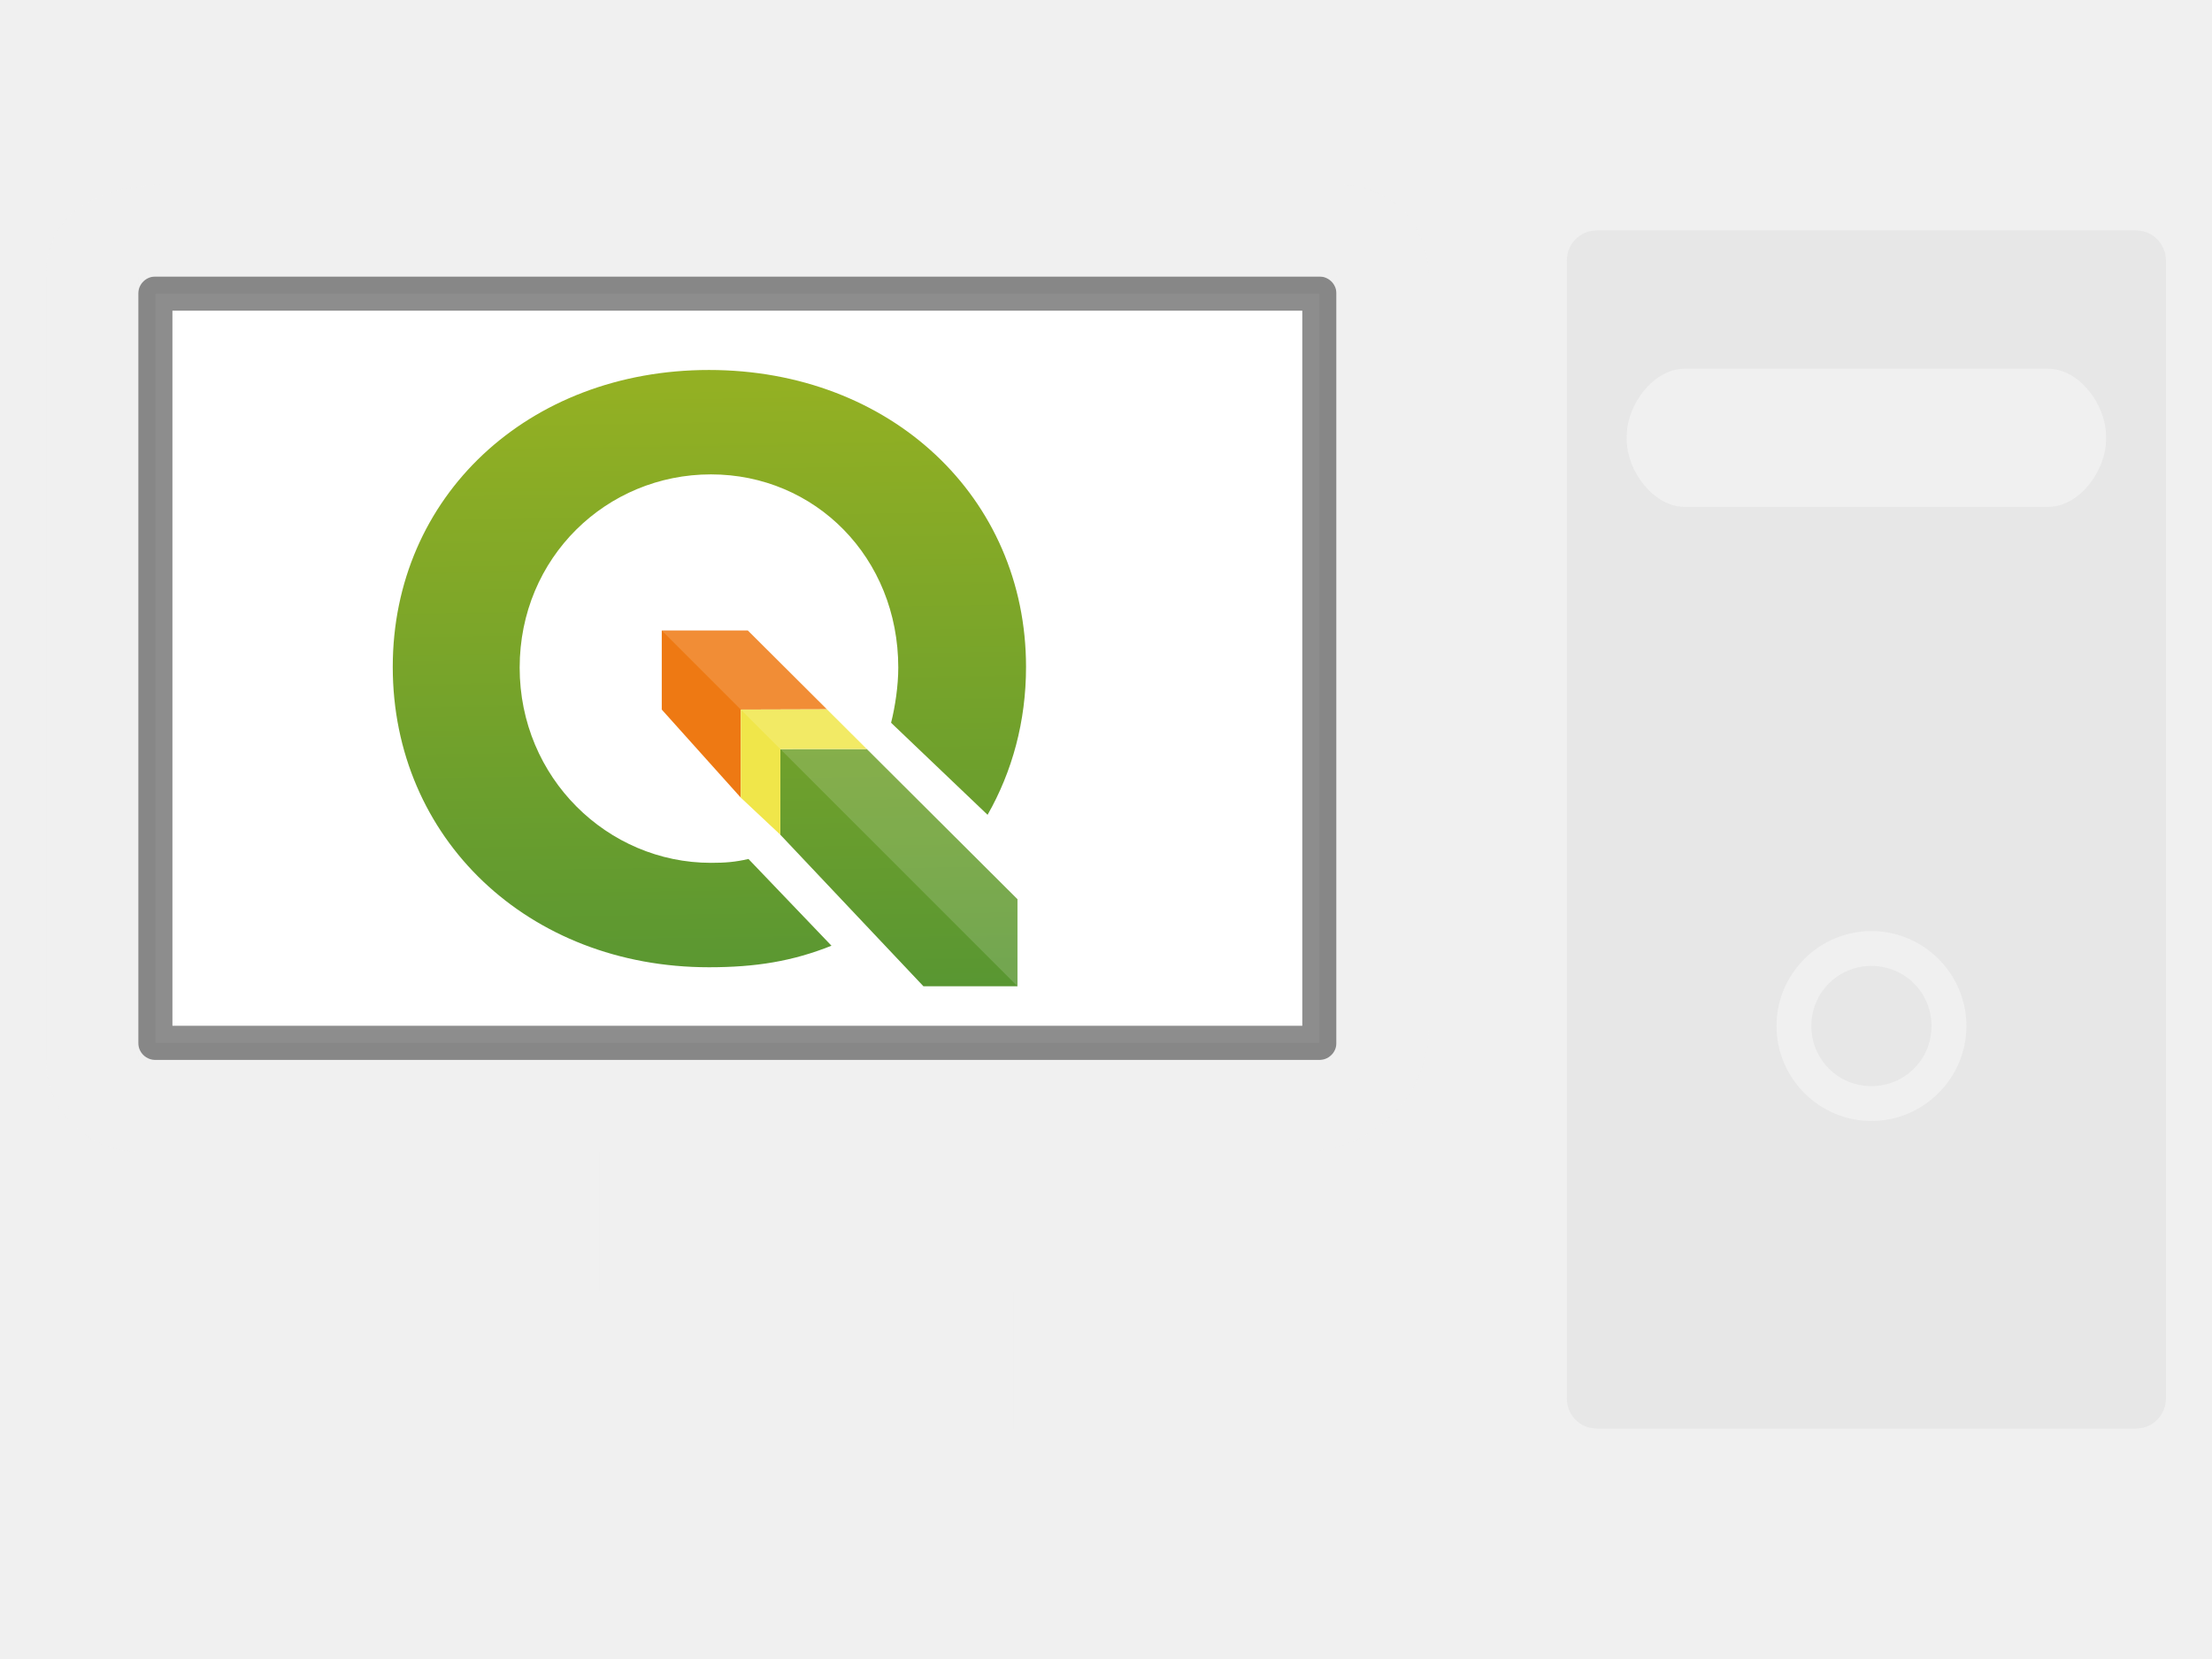
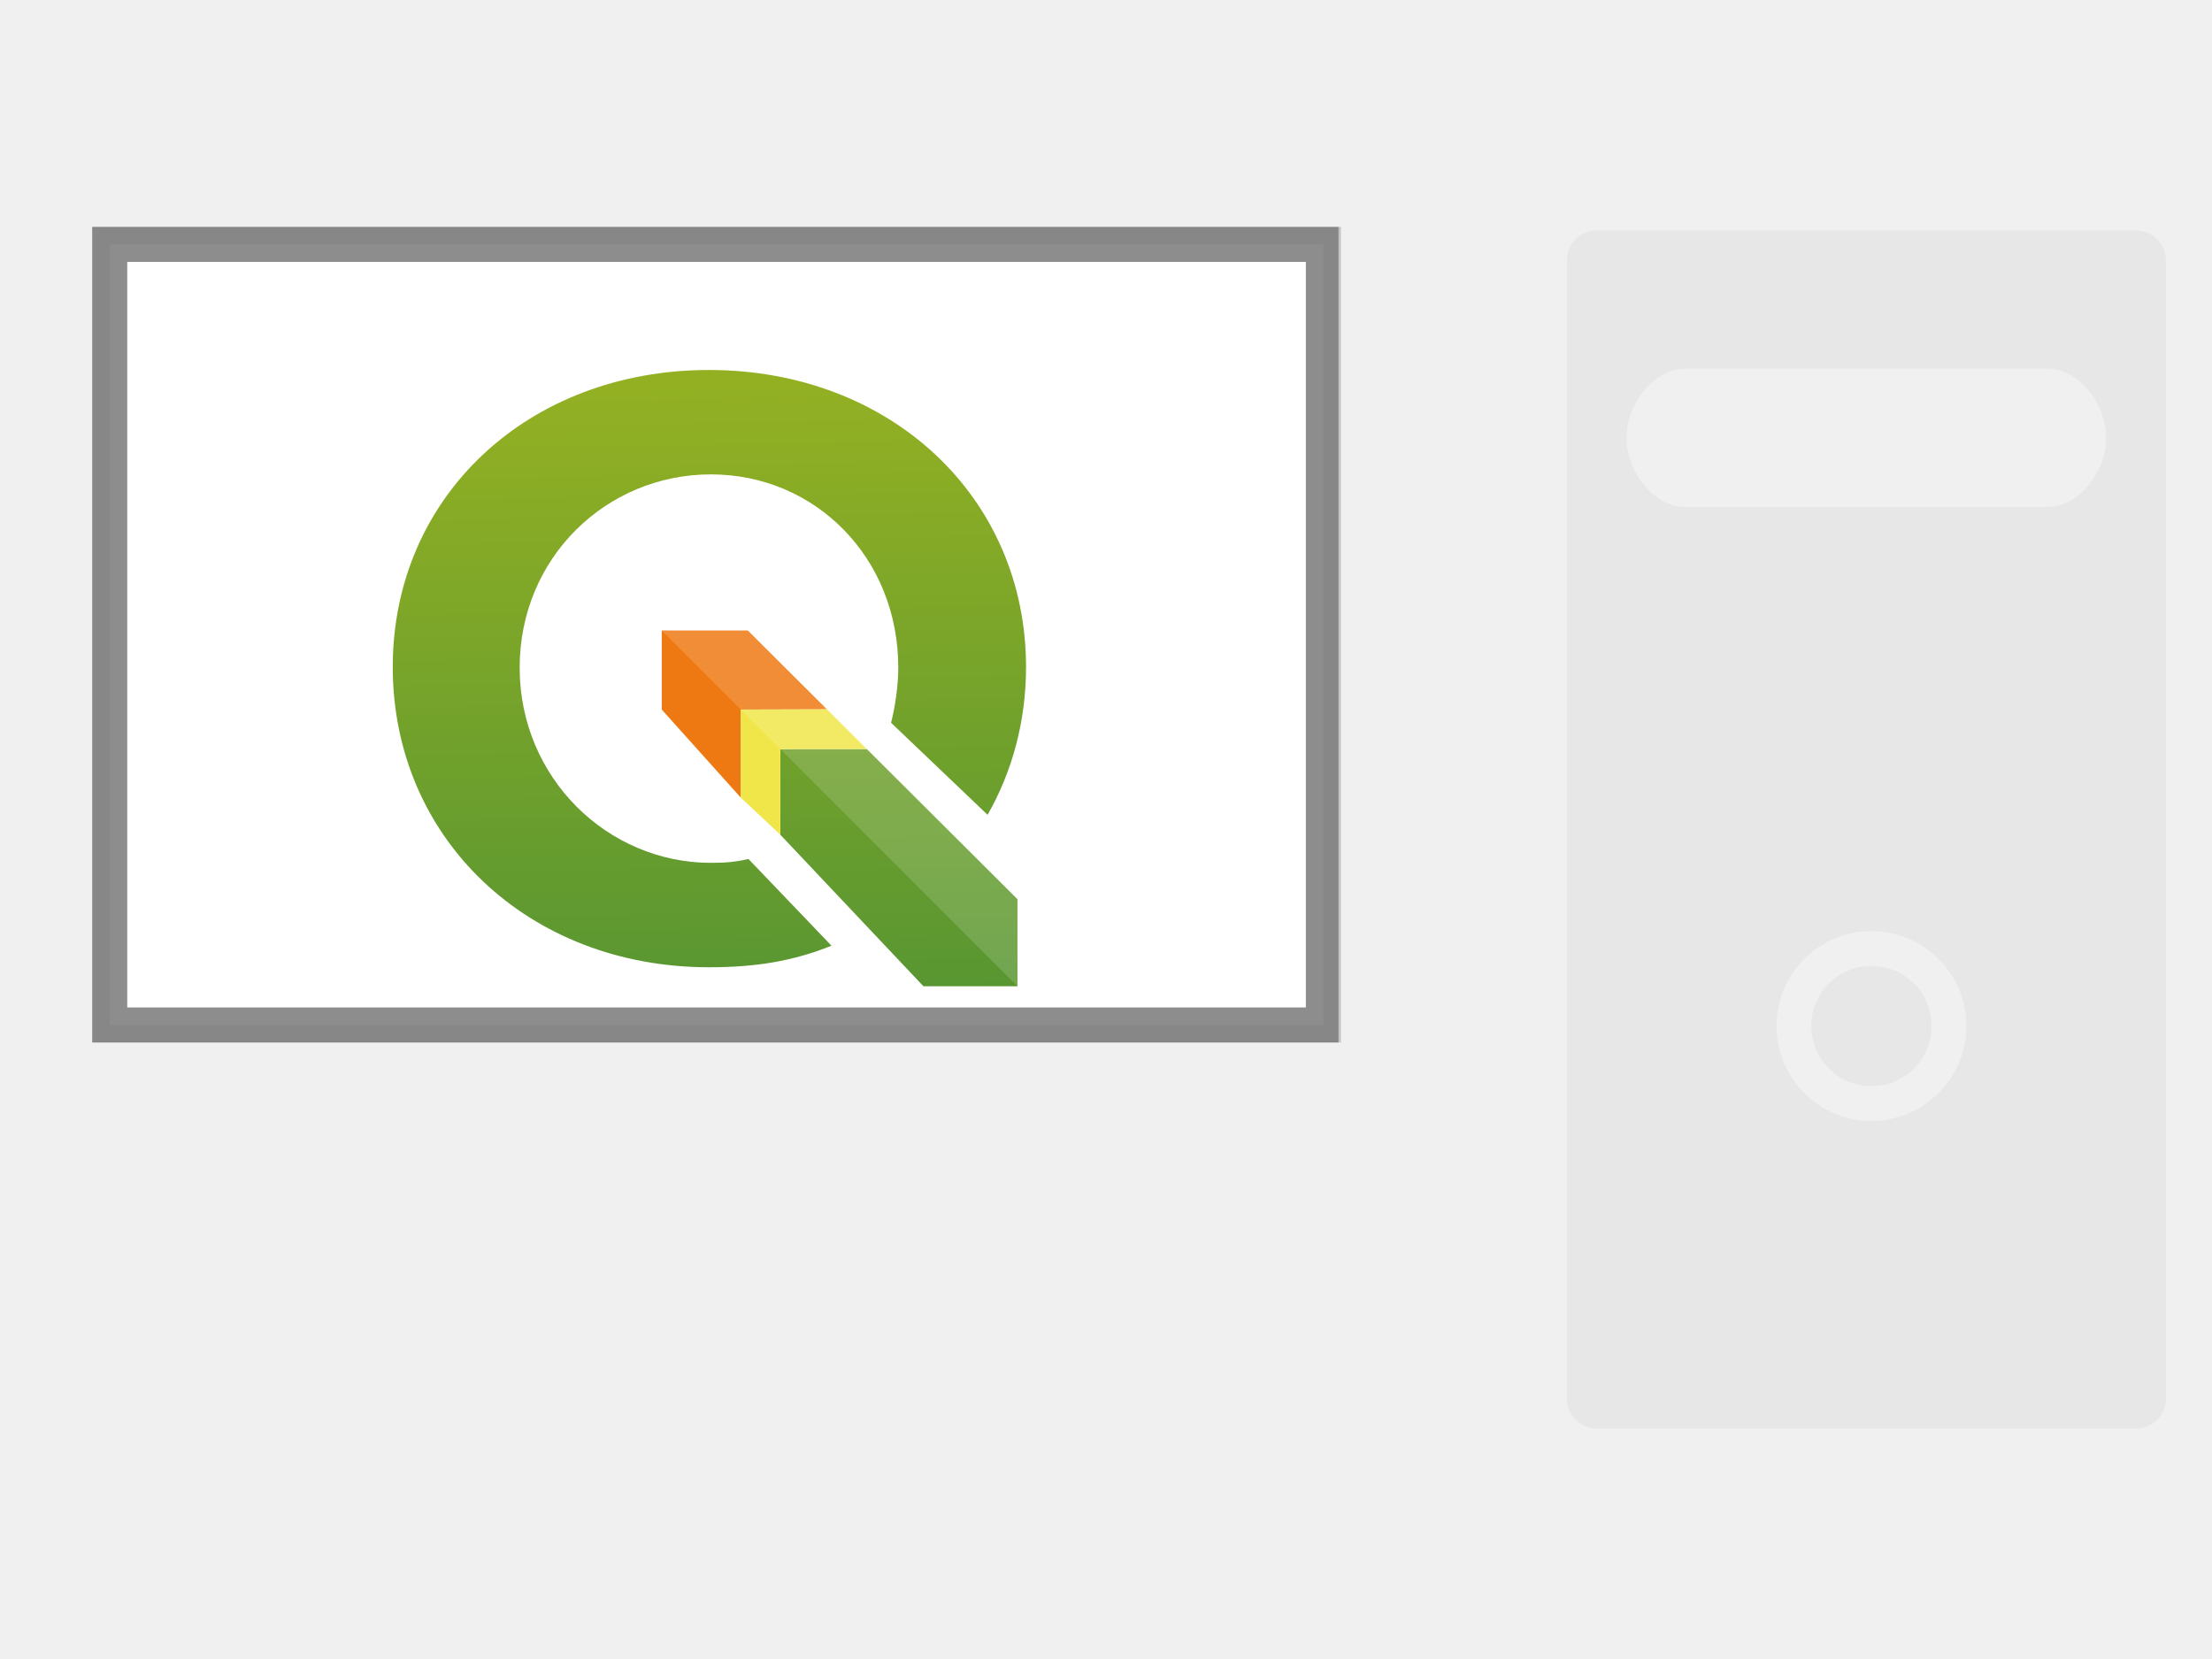
<svg xmlns="http://www.w3.org/2000/svg" xmlns:xlink="http://www.w3.org/1999/xlink" width="48" height="36" viewBox="0 0 48 36" version="1.1" id="svg6">
  <defs id="defs10">
    <linearGradient id="SVGID_1_" gradientUnits="userSpaceOnUse" x1="25.712" y1="32.037" x2="25.253" y2="1.835">
      <stop offset="0" style="stop-color:#589632" id="stop4" />
      <stop offset="1" style="stop-color:#93B023" id="stop6" />
    </linearGradient>
    <linearGradient gradientTransform="translate(0.08465253,-74.13206)" id="SVGID_2_" gradientUnits="userSpaceOnUse" x1="16.276" y1="32.118" x2="15.808" y2="1.311" xlink:href="#SVGID_1_">
      <stop offset="0" style="stop-color:#589632" id="stop13" />
      <stop offset="1" style="stop-color:#93B023" id="stop15" />
    </linearGradient>
    <linearGradient xlink:href="#SVGID_1_" id="linearGradient4559" gradientUnits="userSpaceOnUse" x1="25.712" y1="32.037" x2="25.253" y2="1.835" />
    <linearGradient xlink:href="#SVGID_2_" id="linearGradient4568" gradientUnits="userSpaceOnUse" gradientTransform="translate(0.08465253,-74.13206)" x1="16.276" y1="32.118" x2="15.808" y2="1.311" />
  </defs>
-   <rect style="opacity:1;fill:#ffffff;fill-opacity:1;stroke:#3e3e3e;stroke-width:0.741;stroke-linecap:round;stroke-linejoin:round;stroke-miterlimit:4;stroke-dasharray:none;stroke-dashoffset:2.868;stroke-opacity:0.588" id="rect817" width="25.259" height="16.259" x="3.371" y="6.371" />
+   <rect style="opacity:1;fill:#ffffff;fill-opacity:1;stroke:#3e3e3e;stroke-width:0.761;stroke-linecap:round;stroke-linejoin:miter;stroke-miterlimit:4;stroke-dasharray:none;stroke-dashoffset:2.868;stroke-opacity:0.588" id="rect817" width="26.336" height="16.939" x="2.381" y="5.303" />
  <path d="M 1.05,1.451 H 32.946 V 33.347 H 1.05 Z" id="path2" style="fill:none;stroke-width:1.329" />
-   <path d="M 29,4 H 3.727 C 2.227,4 1,4.538 1,6 v 16.999 c 0,1.22 0.991,1.993 2.008,1.993 H 13 V 28.031 H 10 V 31 h 12 v -2.969 h -3 v -3.039 h 9.273 C 29.773,24.992 31,23.796 31,22.334 V 6 C 31,4.869 30.195,4 29,4 Z m 0,19 H 3 V 6 h 26 z" id="path4" style="fill:#f0f0f0;fill-opacity:0.588;stroke-width:1.346" />
  <path style="fill:#dcdcdc;fill-opacity:0.471;stroke:none;stroke-width:2.6;stroke-miterlimit:4;stroke-dasharray:none;stroke-opacity:1" d="m 34.65,5 c -0.36,0 -0.65,0.29 -0.65,0.65 V 30.35 C 34,30.71 34.29,31 34.65,31 H 46.35 C 46.71,31 47,30.71 47,30.35 V 5.65 c 0,-0.36 -0.29,-0.65 -0.65,-0.65 z M 36.562,8 h 7.876 c 0.681,0 1.262,0.781 1.262,1.462 v 0.076 C 45.7,10.219 45.119,11 44.438,11 H 36.562 C 35.881,11 35.3,10.219 35.3,9.538 V 9.462 C 35.3,8.781 35.881,8 36.562,8 Z m 4.047,12.204 c 1.133,2e-6 2.062,0.926 2.062,2.059 0,1.133 -0.928,2.062 -2.062,2.062 -1.133,0 -2.059,-0.928 -2.059,-2.062 0,-1.133 0.926,-2.059 2.059,-2.059 z m 0,0.757 c -0.725,0 -1.303,0.578 -1.303,1.303 0,0.725 0.578,1.305 1.303,1.305 0.725,0 1.305,-0.58 1.305,-1.305 0,-0.725 -0.58,-1.303 -1.305,-1.303 z" id="rect4526" />
-   <rect y="-33.523" x="3.477" height="16.046" width="25.046" id="rect4524" style="opacity:1;fill:#ffffff;fill-opacity:1;stroke:#8f8f8f;stroke-width:0.954;stroke-linecap:round;stroke-linejoin:round;stroke-miterlimit:4;stroke-dasharray:none;stroke-dashoffset:2.868;stroke-opacity:0.588" />
  <g id="g4557" transform="matrix(0.4288209,0,0,0.4288209,8.486305,39.62919)">
    <g id="g4566">
      <polygon transform="translate(0.08465253,-74.13206)" style="fill:#ee7913" points="13.613,13.625 13.613,17.625 17.613,22.082 17.613,17.625 21.97,17.612 17.969,13.625 " id="polygon2-3" />
      <polygon transform="translate(0.08465253,-74.13206)" style="fill:url(#linearGradient4559)" points="19.613,23.958 26.853,31.625 31.613,31.625 31.613,27.222 23.989,19.624 19.613,19.625 " id="polygon9" />
      <polygon transform="translate(0.08465253,-74.13206)" style="fill:#f0e64a" points="17.613,17.625 17.613,22.082 19.613,23.958 19.613,19.625 23.989,19.624 21.97,17.612 " id="polygon11" />
      <path style="fill:url(#linearGradient4568);fill-opacity:1" d="m 18.085,-48.947 c -0.682,0.157 -1.17,0.195 -1.901,0.195 -5.229,0 -9.677,-4.3 -9.677,-9.876 0,-5.576 4.399,-9.781 9.677,-9.781 5.278,0 9.482,4.205 9.482,9.781 0,0.907 -0.155,1.961 -0.364,2.788 l 4.883,4.658 c 1.248,-2.187 1.946,-4.729 1.946,-7.482 0,-8.594 -6.858,-15.028 -16.044,-15.028 -9.144,-0.001 -16.002,6.391 -16.002,15.027 0,8.678 6.858,15.197 16.001,15.197 2.361,0 4.224,-0.3 6.2,-1.09 z" id="path18" />
      <polygon transform="translate(0.08465253,-74.13206)" style="opacity:0.15;fill:#ffffff" points="17.969,13.625 31.613,27.222 31.613,31.625 13.613,13.625 " id="polygon20" />
    </g>
  </g>
+   <path d="M 29.045,4 H 2.061 C 1.388,4 1.001,4.076 1.001,4.934 V 22.646 c 0,1.274 -0.053,2.081 0.905,2.081 H 12.339 v 4.447 H 9.206 V 31 H 21.736 v -1.826 h -3.132 v -4.447 h 9.775 c 1.38,0 1.563,-0.507 1.563,-2.1 V 4.897 C 29.941,4.364 29.634,4 29.045,4 Z m 0,18.647 H 1.969 V 4.897 H 29.045 Z" id="path4-36" style="fill:#f0f0f0;fill-opacity:0.588;stroke-width:1.406" />
</svg>
